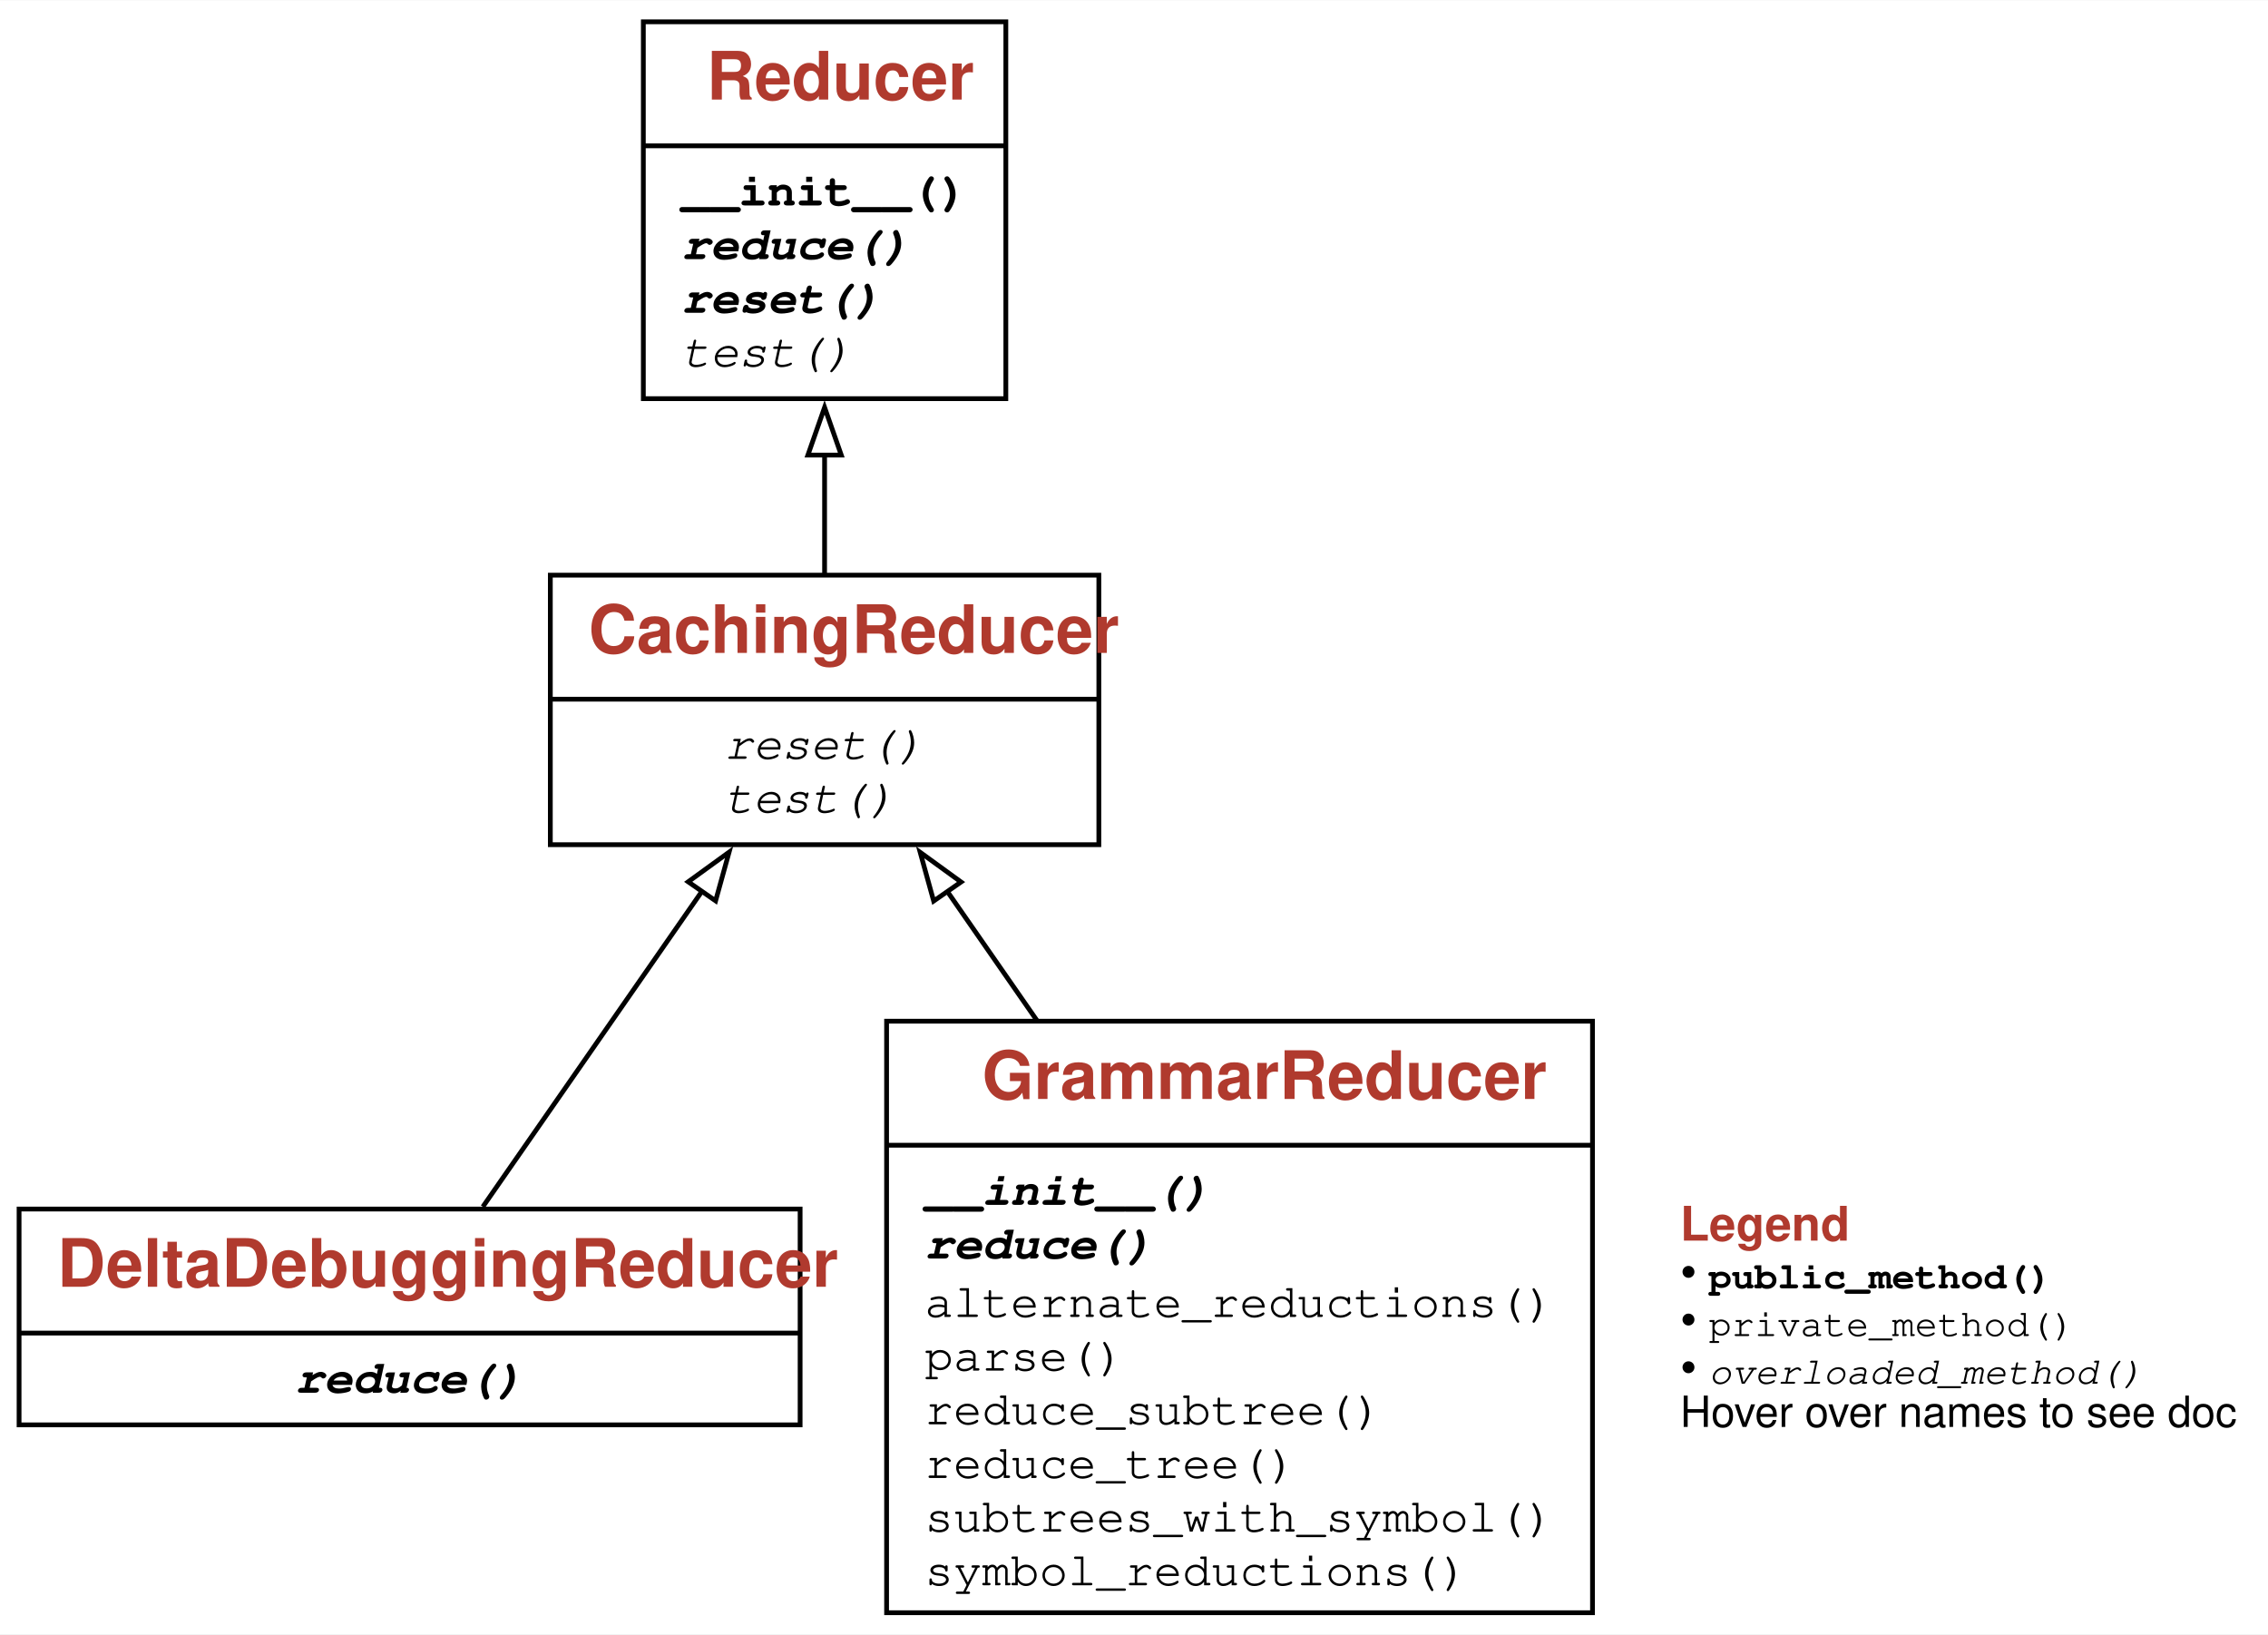
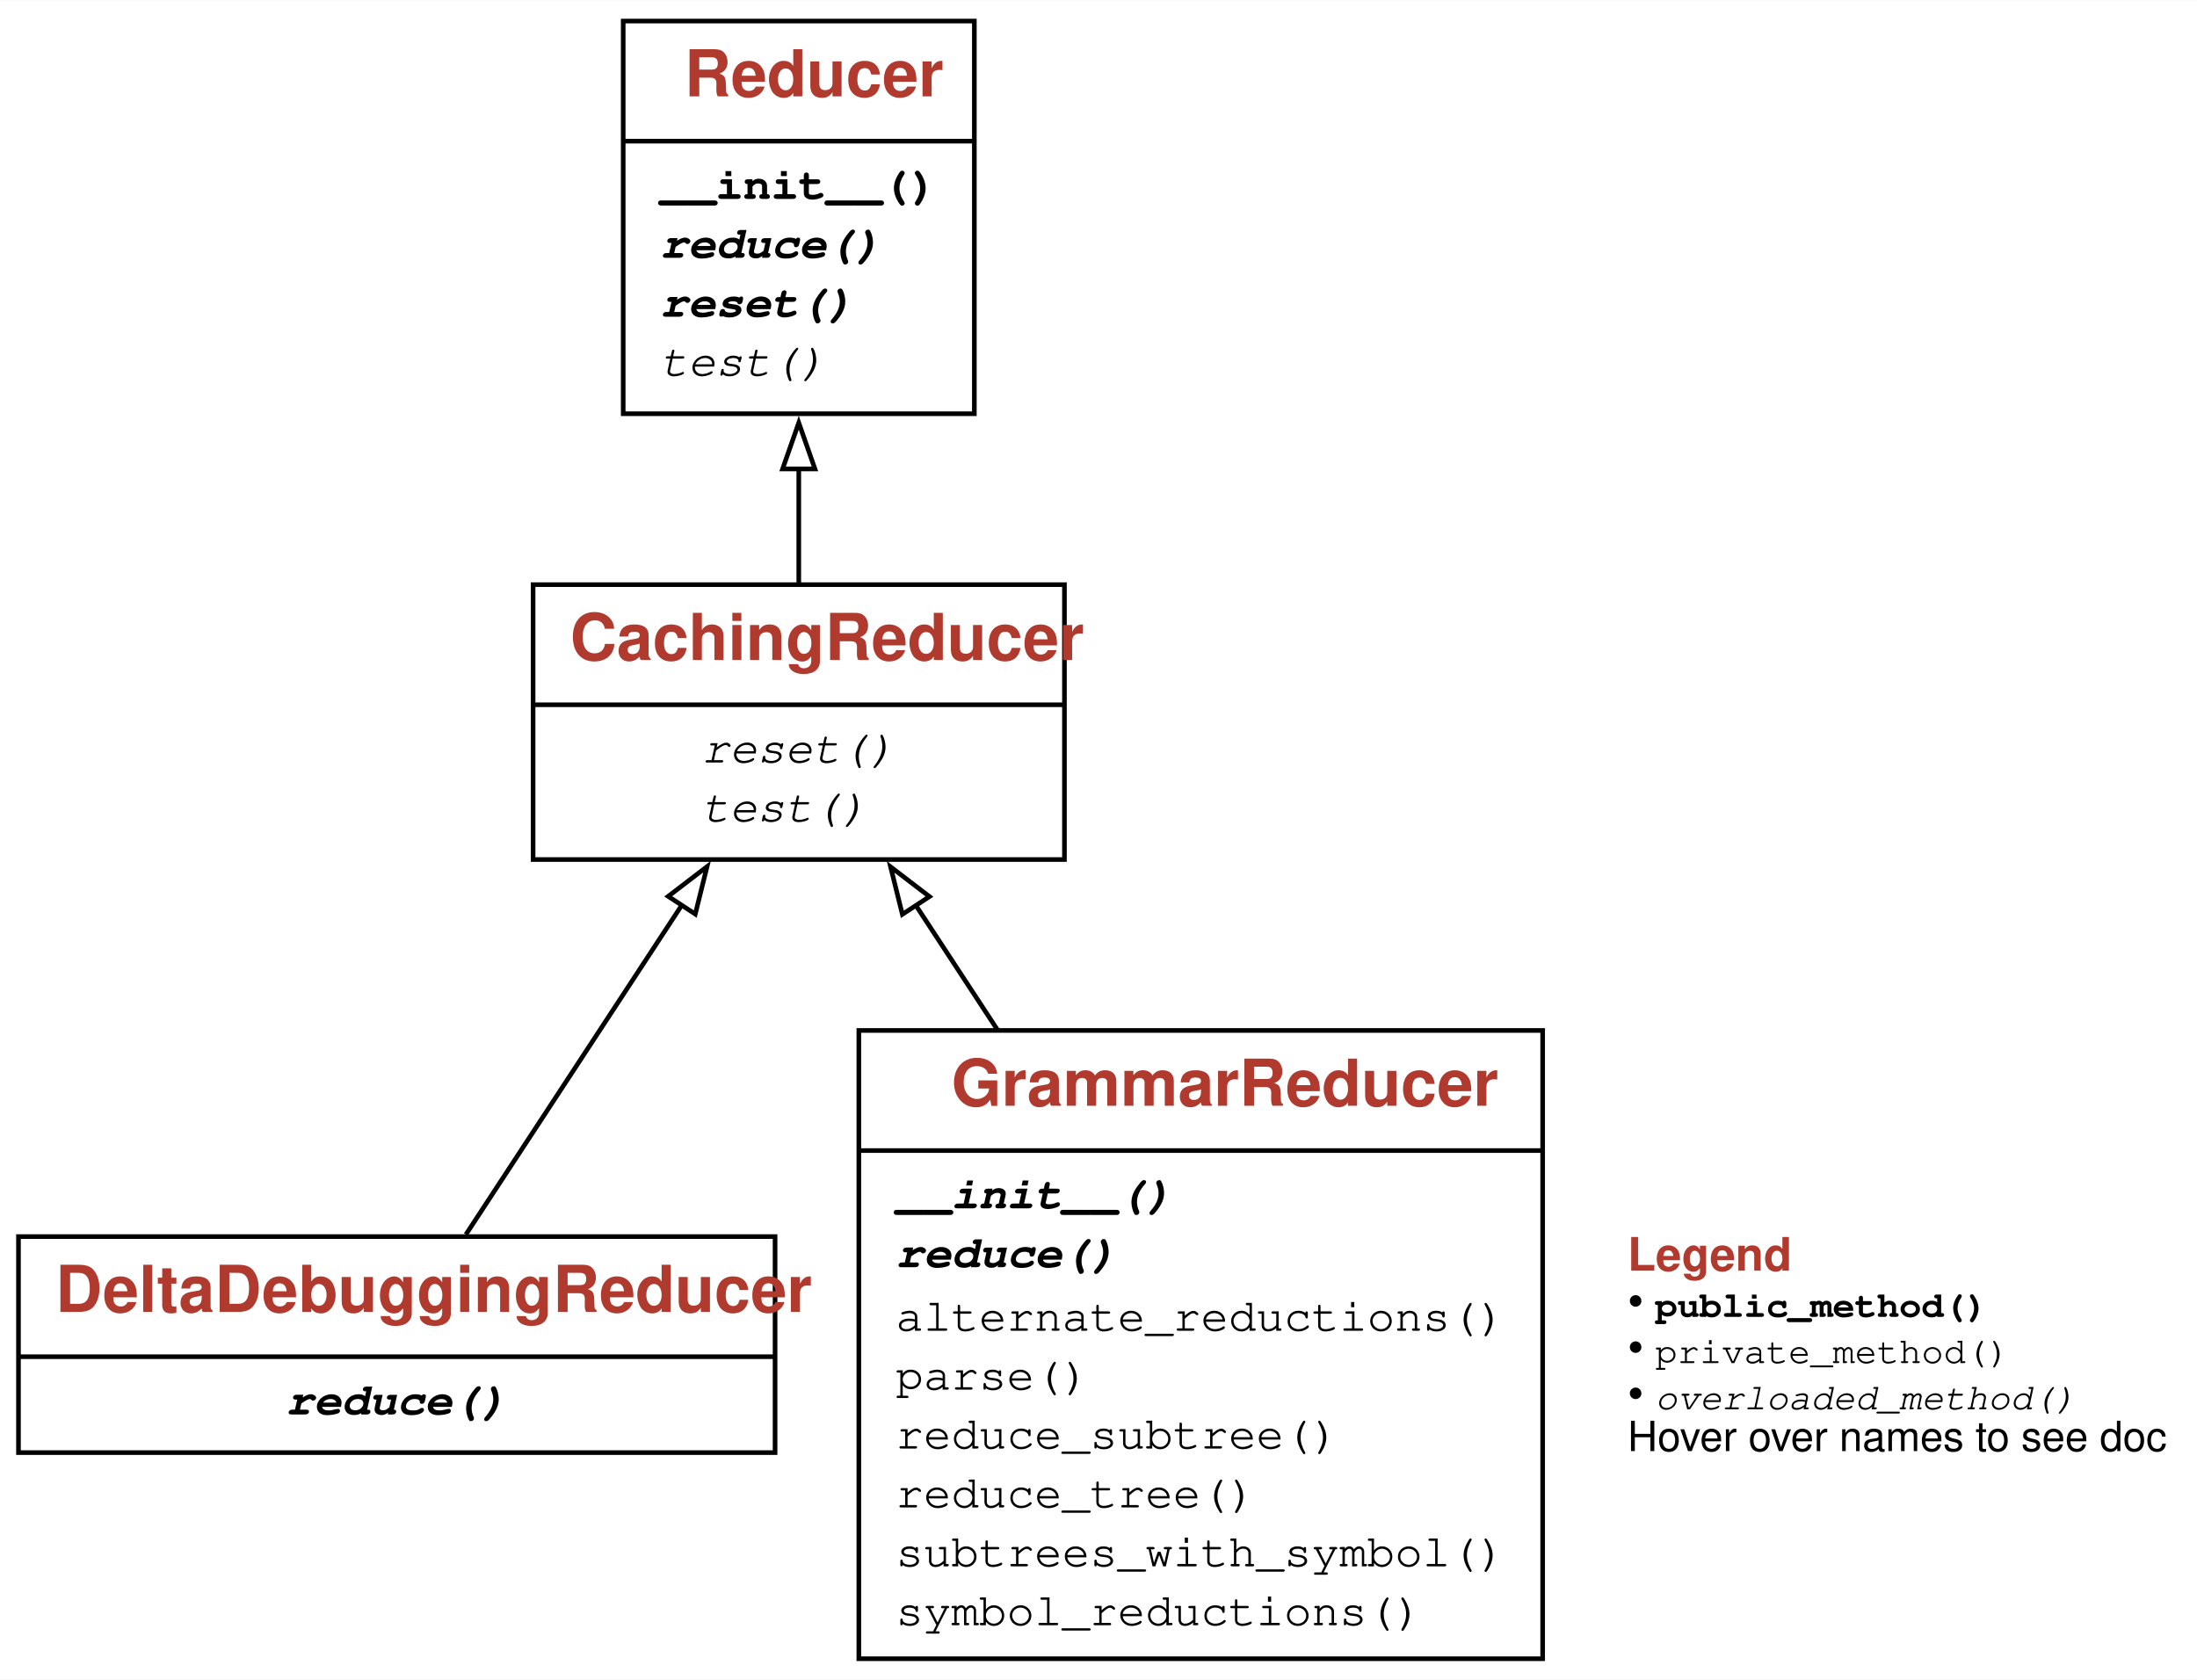
- <svg xmlns="http://www.w3.org/2000/svg" xmlns:xlink="http://www.w3.org/1999/xlink" width="476pt" height="343pt" viewBox="0.00 0.00 475.50 342.50">
-   <g id="graph0" class="graph" transform="scale(1 1) rotate(0) translate(4 338.5)">
+ <svg xmlns="http://www.w3.org/2000/svg" xmlns:xlink="http://www.w3.org/1999/xlink" width="476pt" height="364pt" viewBox="0.00 0.00 475.50 363.50">
+   <g id="graph0" class="graph" transform="scale(1 1) rotate(0) translate(4 359.5)">
    <g id="a_graph0">
      <a xlink:title="DeltaDebuggingReducer class hierarchy">
-         <polygon fill="white" stroke="none" points="-4,4 -4,-338.5 471.5,-338.5 471.5,4 -4,4" />
+         <polygon fill="white" stroke="none" points="-4,4 -4,-359.5 471.5,-359.5 471.5,4 -4,4" />
      </a>
    </g>
    <g id="node1" class="node">
      <g id="a_node1">
        <a xlink:href="#" xlink:title="class DeltaDebuggingReducer:&#10;Reduce inputs using delta debugging.">
-           <polygon fill="none" stroke="black" points="0,-39.88 0,-85.12 163.75,-85.12 163.75,-39.88 0,-39.88" />
-           <text text-anchor="start" x="8" y="-68.83" font-family="Patua One, Helvetica, sans-serif" font-weight="bold" font-size="14.00" fill="#b03a2e">DeltaDebuggingReducer</text>
-           <polyline fill="none" stroke="black" points="0,-59.12 163.75,-59.12" />
+           <polygon fill="none" stroke="black" points="0,-45.12 0,-91.88 163.75,-91.88 163.75,-45.12 0,-45.12" />
+           <text text-anchor="start" x="8" y="-75.58" font-family="Patua One, Helvetica, sans-serif" font-weight="bold" font-size="14.00" fill="#b03a2e">DeltaDebuggingReducer</text>
+           <polyline fill="none" stroke="black" points="0,-65.88 163.75,-65.88" />
          <g id="a_node1_0">
            <a xlink:href="#" xlink:title="DeltaDebuggingReducer">
              <g id="a_node1_1">
                <a xlink:href="#" xlink:title="reduce(self, inp: str) -&gt; str:&#10;Reduce input `inp` using delta debugging. Return reduced input.">
-                   <text text-anchor="start" x="57.88" y="-46.62" font-family="'Fira Mono', 'Source Code Pro', 'Courier', monospace" font-weight="bold" font-style="italic" font-size="10.00">reduce()</text>
+                   <text text-anchor="start" x="57.88" y="-53.38" font-family="'Fira Mono', 'Source Code Pro', 'Courier', monospace" font-weight="bold" font-style="italic" font-size="10.00">reduce()</text>
                </a>
              </g>
            </a>
          </g>
        </a>
      </g>
    </g>
    <g id="node2" class="node">
      <g id="a_node2">
        <a xlink:href="#" xlink:title="class CachingReducer:&#10;A reducer that also caches test outcomes">
-           <polygon fill="none" stroke="black" points="111.38,-161.5 111.38,-218 226.38,-218 226.38,-161.5 111.38,-161.5" />
-           <text text-anchor="start" x="119.38" y="-201.7" font-family="Patua One, Helvetica, sans-serif" font-weight="bold" font-size="14.00" fill="#b03a2e">CachingReducer</text>
-           <polyline fill="none" stroke="black" points="111.38,-192 226.38,-192" />
+           <polygon fill="none" stroke="black" points="111.38,-173.5 111.38,-233 226.38,-233 226.38,-173.5 111.38,-173.5" />
+           <text text-anchor="start" x="119.38" y="-216.7" font-family="Patua One, Helvetica, sans-serif" font-weight="bold" font-size="14.00" fill="#b03a2e">CachingReducer</text>
+           <polyline fill="none" stroke="black" points="111.38,-207 226.38,-207" />
          <g id="a_node2_2">
            <a xlink:href="#" xlink:title="CachingReducer">
              <g id="a_node2_3">
                <a xlink:href="#" xlink:title="reset(self):&#10;Reset the test counter to zero. To be extended in subclasses.">
-                   <text text-anchor="start" x="147.88" y="-179.5" font-family="'Fira Mono', 'Source Code Pro', 'Courier', monospace" font-style="italic" font-size="10.00">reset()</text>
+                   <text text-anchor="start" x="147.88" y="-194.5" font-family="'Fira Mono', 'Source Code Pro', 'Courier', monospace" font-style="italic" font-size="10.00">reset()</text>
                </a>
              </g>
              <g id="a_node2_4">
                <a xlink:href="#" xlink:title="test(self, inp):&#10;Test with input `inp`. Return outcome.&#10;To be extended in subclasses.">
-                   <text text-anchor="start" x="147.88" y="-168.25" font-family="'Fira Mono', 'Source Code Pro', 'Courier', monospace" font-style="italic" font-size="10.00">test()</text>
+                   <text text-anchor="start" x="147.88" y="-181.75" font-family="'Fira Mono', 'Source Code Pro', 'Courier', monospace" font-style="italic" font-size="10.00">test()</text>
                </a>
              </g>
            </a>
          </g>
        </a>
      </g>
    </g>
    <g id="edge1" class="edge">
-       <path fill="none" stroke="black" d="M97.23,-85.6C109.98,-103.96 128.38,-130.45 143.34,-151.98" />
-       <polygon fill="none" stroke="black" points="140.28,-153.72 148.86,-159.94 146.03,-149.73 140.28,-153.72" />
+       <path fill="none" stroke="black" d="M96.83,-92.32C109.67,-111.91 128.45,-140.56 143.61,-163.7" />
+       <polygon fill="none" stroke="black" points="140.62,-165.53 149.03,-171.97 146.48,-161.69 140.62,-165.53" />
    </g>
    <g id="node3" class="node">
      <g id="a_node3">
        <a xlink:href="#" xlink:title="class Reducer:&#10;Base class for reducers.">
-           <polygon fill="none" stroke="black" points="130.88,-255 130.88,-334 206.88,-334 206.88,-255 130.88,-255" />
-           <text text-anchor="start" x="144.12" y="-317.7" font-family="Patua One, Helvetica, sans-serif" font-weight="bold" font-size="14.00" fill="#b03a2e">Reducer</text>
-           <polyline fill="none" stroke="black" points="130.88,-308 206.88,-308" />
+           <polygon fill="none" stroke="black" points="130.88,-270 130.88,-355 206.88,-355 206.88,-270 130.88,-270" />
+           <text text-anchor="start" x="144.12" y="-338.7" font-family="Patua One, Helvetica, sans-serif" font-weight="bold" font-size="14.00" fill="#b03a2e">Reducer</text>
+           <polyline fill="none" stroke="black" points="130.88,-329 206.88,-329" />
          <g id="a_node3_5">
            <a xlink:href="#" xlink:title="Reducer">
              <g id="a_node3_6">
                <a xlink:href="#" xlink:title="__init__(self, runner: Fuzzer.Runner, log_test: bool = False) -&gt; None:&#10;Attach reducer to the given `runner`">
-                   <text text-anchor="start" x="138.88" y="-295.5" font-family="'Fira Mono', 'Source Code Pro', 'Courier', monospace" font-weight="bold" font-size="10.00">__init__()</text>
+                   <text text-anchor="start" x="138.88" y="-316.5" font-family="'Fira Mono', 'Source Code Pro', 'Courier', monospace" font-weight="bold" font-size="10.00">__init__()</text>
                </a>
              </g>
              <g id="a_node3_7">
                <a xlink:href="#" xlink:title="reduce(self, inp: str) -&gt; str:&#10;Reduce input `inp`. Return reduced input.&#10;To be defined in subclasses.">
-                   <text text-anchor="start" x="138.88" y="-284.25" font-family="'Fira Mono', 'Source Code Pro', 'Courier', monospace" font-weight="bold" font-style="italic" font-size="10.00">reduce()</text>
+                   <text text-anchor="start" x="138.88" y="-303.75" font-family="'Fira Mono', 'Source Code Pro', 'Courier', monospace" font-weight="bold" font-style="italic" font-size="10.00">reduce()</text>
                </a>
              </g>
              <g id="a_node3_8">
                <a xlink:href="#" xlink:title="reset(self) -&gt; None:&#10;Reset the test counter to zero. To be extended in subclasses.">
-                   <text text-anchor="start" x="138.88" y="-273" font-family="'Fira Mono', 'Source Code Pro', 'Courier', monospace" font-weight="bold" font-style="italic" font-size="10.00">reset()</text>
+                   <text text-anchor="start" x="138.88" y="-291" font-family="'Fira Mono', 'Source Code Pro', 'Courier', monospace" font-weight="bold" font-style="italic" font-size="10.00">reset()</text>
                </a>
              </g>
              <g id="a_node3_9">
                <a xlink:href="#" xlink:title="test(self, inp: str) -&gt; str:&#10;Test with input `inp`. Return outcome.&#10;To be extended in subclasses.">
-                   <text text-anchor="start" x="138.88" y="-261.75" font-family="'Fira Mono', 'Source Code Pro', 'Courier', monospace" font-style="italic" font-size="10.00">test()</text>
+                   <text text-anchor="start" x="138.88" y="-278.25" font-family="'Fira Mono', 'Source Code Pro', 'Courier', monospace" font-style="italic" font-size="10.00">test()</text>
                </a>
              </g>
            </a>
          </g>
        </a>
      </g>
    </g>
    <g id="edge2" class="edge">
-       <path fill="none" stroke="black" d="M168.88,-218.29C168.88,-226.06 168.88,-234.76 168.88,-243.42" />
-       <polygon fill="none" stroke="black" points="165.38,-243.17 168.88,-253.17 172.38,-243.17 165.38,-243.17" />
+       <path fill="none" stroke="black" d="M168.88,-233.27C168.88,-241.04 168.88,-249.68 168.88,-258.31" />
+       <polygon fill="none" stroke="black" points="165.38,-258.05 168.88,-268.05 172.38,-258.05 165.38,-258.05" />
    </g>
    <g id="node4" class="node">
      <g id="a_node4">
        <a xlink:href="#" xlink:title="class GrammarReducer:&#10;Reduce inputs using grammars">
-           <polygon fill="none" stroke="black" points="181.88,-0.5 181.88,-124.5 329.88,-124.5 329.88,-0.5 181.88,-0.5" />
-           <text text-anchor="start" x="201.88" y="-108.2" font-family="Patua One, Helvetica, sans-serif" font-weight="bold" font-size="14.00" fill="#b03a2e">GrammarReducer</text>
-           <polyline fill="none" stroke="black" points="181.88,-98.5 329.88,-98.5" />
+           <polygon fill="none" stroke="black" points="181.88,-0.5 181.88,-136.5 329.88,-136.5 329.88,-0.5 181.88,-0.5" />
+           <text text-anchor="start" x="201.88" y="-120.2" font-family="Patua One, Helvetica, sans-serif" font-weight="bold" font-size="14.00" fill="#b03a2e">GrammarReducer</text>
+           <polyline fill="none" stroke="black" points="181.88,-110.5 329.88,-110.5" />
          <g id="a_node4_10">
            <a xlink:href="#" xlink:title="GrammarReducer">
              <g id="a_node4_11">
                <a xlink:href="#" xlink:title="__init__(self, runner: Fuzzer.Runner, parser: Parser.Parser, *, log_test: bool = False, log_reduce: bool = False):&#10;Constructor.&#10;`runner` is the runner to be used.&#10;`parser` is the parser to be used.&#10;`log_test` - if set, show tests and results.&#10;`log_reduce` - if set, show reduction steps.">
-                   <text text-anchor="start" x="189.88" y="-86" font-family="'Fira Mono', 'Source Code Pro', 'Courier', monospace" font-weight="bold" font-style="italic" font-size="10.00">__init__()</text>
+                   <text text-anchor="start" x="189.88" y="-98" font-family="'Fira Mono', 'Source Code Pro', 'Courier', monospace" font-weight="bold" font-style="italic" font-size="10.00">__init__()</text>
                </a>
              </g>
              <g id="a_node4_12">
                <a xlink:href="#" xlink:title="reduce(self, inp):&#10;Reduce input `inp`. Return reduced input.&#10;To be defined in subclasses.">
-                   <text text-anchor="start" x="189.88" y="-74.75" font-family="'Fira Mono', 'Source Code Pro', 'Courier', monospace" font-weight="bold" font-style="italic" font-size="10.00">reduce()</text>
+                   <text text-anchor="start" x="189.88" y="-85.25" font-family="'Fira Mono', 'Source Code Pro', 'Courier', monospace" font-weight="bold" font-style="italic" font-size="10.00">reduce()</text>
                </a>
              </g>
              <g id="a_node4_13">
                <a xlink:href="#" xlink:title="alternate_reductions(self, tree: DerivationTree, symbol: str, depth: int = -1)">
-                   <text text-anchor="start" x="189.88" y="-62.5" font-family="'Fira Mono', 'Source Code Pro', 'Courier', monospace" font-size="10.00">alternate_reductions()</text>
+                   <text text-anchor="start" x="189.88" y="-71.5" font-family="'Fira Mono', 'Source Code Pro', 'Courier', monospace" font-size="10.00">alternate_reductions()</text>
                </a>
              </g>
              <g id="a_node4_14">
                <a xlink:href="#" xlink:title="parse(self, inp)">
-                   <text text-anchor="start" x="189.88" y="-51.25" font-family="'Fira Mono', 'Source Code Pro', 'Courier', monospace" font-size="10.00">parse()</text>
+                   <text text-anchor="start" x="189.88" y="-58.75" font-family="'Fira Mono', 'Source Code Pro', 'Courier', monospace" font-size="10.00">parse()</text>
                </a>
              </g>
              <g id="a_node4_15">
                <a xlink:href="#" xlink:title="reduce_subtree(self, tree: DerivationTree, subtree: DerivationTree, depth: int = -1)">
-                   <text text-anchor="start" x="189.88" y="-40" font-family="'Fira Mono', 'Source Code Pro', 'Courier', monospace" font-size="10.00">reduce_subtree()</text>
+                   <text text-anchor="start" x="189.88" y="-46" font-family="'Fira Mono', 'Source Code Pro', 'Courier', monospace" font-size="10.00">reduce_subtree()</text>
                </a>
              </g>
              <g id="a_node4_16">
                <a xlink:href="#" xlink:title="reduce_tree(self, tree)">
-                   <text text-anchor="start" x="189.88" y="-28.75" font-family="'Fira Mono', 'Source Code Pro', 'Courier', monospace" font-size="10.00">reduce_tree()</text>
+                   <text text-anchor="start" x="189.88" y="-33.25" font-family="'Fira Mono', 'Source Code Pro', 'Courier', monospace" font-size="10.00">reduce_tree()</text>
                </a>
              </g>
              <g id="a_node4_17">
                <a xlink:href="#" xlink:title="subtrees_with_symbol(self, tree: DerivationTree, symbol: str, depth: int = -1, ignore_root: bool = True) -&gt; List[DerivationTree]:&#10;Find all subtrees in `tree` whose root is `symbol`.&#10;If `ignore_root` is true, ignore the root note of `tree`.">
-                   <text text-anchor="start" x="189.88" y="-17.5" font-family="'Fira Mono', 'Source Code Pro', 'Courier', monospace" font-size="10.00">subtrees_with_symbol()</text>
+                   <text text-anchor="start" x="189.88" y="-20.5" font-family="'Fira Mono', 'Source Code Pro', 'Courier', monospace" font-size="10.00">subtrees_with_symbol()</text>
                </a>
              </g>
              <g id="a_node4_18">
                <a xlink:href="#" xlink:title="symbol_reductions(self, tree: DerivationTree, symbol: str, depth: int = -1):&#10;Find all expansion alternatives for the given symbol">
-                   <text text-anchor="start" x="189.88" y="-6.25" font-family="'Fira Mono', 'Source Code Pro', 'Courier', monospace" font-size="10.00">symbol_reductions()</text>
+                   <text text-anchor="start" x="189.88" y="-7.75" font-family="'Fira Mono', 'Source Code Pro', 'Courier', monospace" font-size="10.00">symbol_reductions()</text>
                </a>
              </g>
            </a>
          </g>
        </a>
      </g>
    </g>
    <g id="edge3" class="edge">
-       <path fill="none" stroke="black" d="M213.39,-124.66C206.94,-133.95 200.45,-143.29 194.51,-151.85" />
-       <polygon fill="none" stroke="black" points="191.75,-149.69 188.92,-159.9 197.49,-153.68 191.75,-149.69" />
+       <path fill="none" stroke="black" d="M211.87,-136.65C205.81,-145.9 199.76,-155.12 194.2,-163.61" />
+       <polygon fill="none" stroke="black" points="191.3,-161.64 188.75,-171.92 197.16,-165.48 191.3,-161.64" />
    </g>
    <g id="node5" class="node">
-       <text text-anchor="start" x="348.25" y="-78.5" font-family="Patua One, Helvetica, sans-serif" font-weight="bold" font-size="10.00" fill="#b03a2e">Legend</text>
-       <text text-anchor="start" x="348.25" y="-68.5" font-family="Patua One, Helvetica, sans-serif" font-size="10.00">• </text>
-       <text text-anchor="start" x="354.25" y="-68.5" font-family="'Fira Mono', 'Source Code Pro', 'Courier', monospace" font-weight="bold" font-size="8.00">public_method()</text>
-       <text text-anchor="start" x="348.25" y="-58.5" font-family="Patua One, Helvetica, sans-serif" font-size="10.00">• </text>
-       <text text-anchor="start" x="354.25" y="-58.5" font-family="'Fira Mono', 'Source Code Pro', 'Courier', monospace" font-size="8.00">private_method()</text>
-       <text text-anchor="start" x="348.25" y="-48.5" font-family="Patua One, Helvetica, sans-serif" font-size="10.00">• </text>
-       <text text-anchor="start" x="354.25" y="-48.5" font-family="'Fira Mono', 'Source Code Pro', 'Courier', monospace" font-style="italic" font-size="8.00">overloaded_method()</text>
-       <text text-anchor="start" x="348.25" y="-39.45" font-family="Helvetica,sans-Serif" font-size="9.00">Hover over names to see doc</text>
+       <text text-anchor="start" x="348.25" y="-84.5" font-family="Patua One, Helvetica, sans-serif" font-weight="bold" font-size="10.00" fill="#b03a2e">Legend</text>
+       <text text-anchor="start" x="348.25" y="-74.5" font-family="Patua One, Helvetica, sans-serif" font-size="10.00">• </text>
+       <text text-anchor="start" x="354.25" y="-74.5" font-family="'Fira Mono', 'Source Code Pro', 'Courier', monospace" font-weight="bold" font-size="8.00">public_method()</text>
+       <text text-anchor="start" x="348.25" y="-64.5" font-family="Patua One, Helvetica, sans-serif" font-size="10.00">• </text>
+       <text text-anchor="start" x="354.25" y="-64.5" font-family="'Fira Mono', 'Source Code Pro', 'Courier', monospace" font-size="8.00">private_method()</text>
+       <text text-anchor="start" x="348.25" y="-54.5" font-family="Patua One, Helvetica, sans-serif" font-size="10.00">• </text>
+       <text text-anchor="start" x="354.25" y="-54.5" font-family="'Fira Mono', 'Source Code Pro', 'Courier', monospace" font-style="italic" font-size="8.00">overloaded_method()</text>
+       <text text-anchor="start" x="348.25" y="-45.45" font-family="Helvetica,sans-Serif" font-size="9.00">Hover over names to see doc</text>
    </g>
  </g>
</svg>
